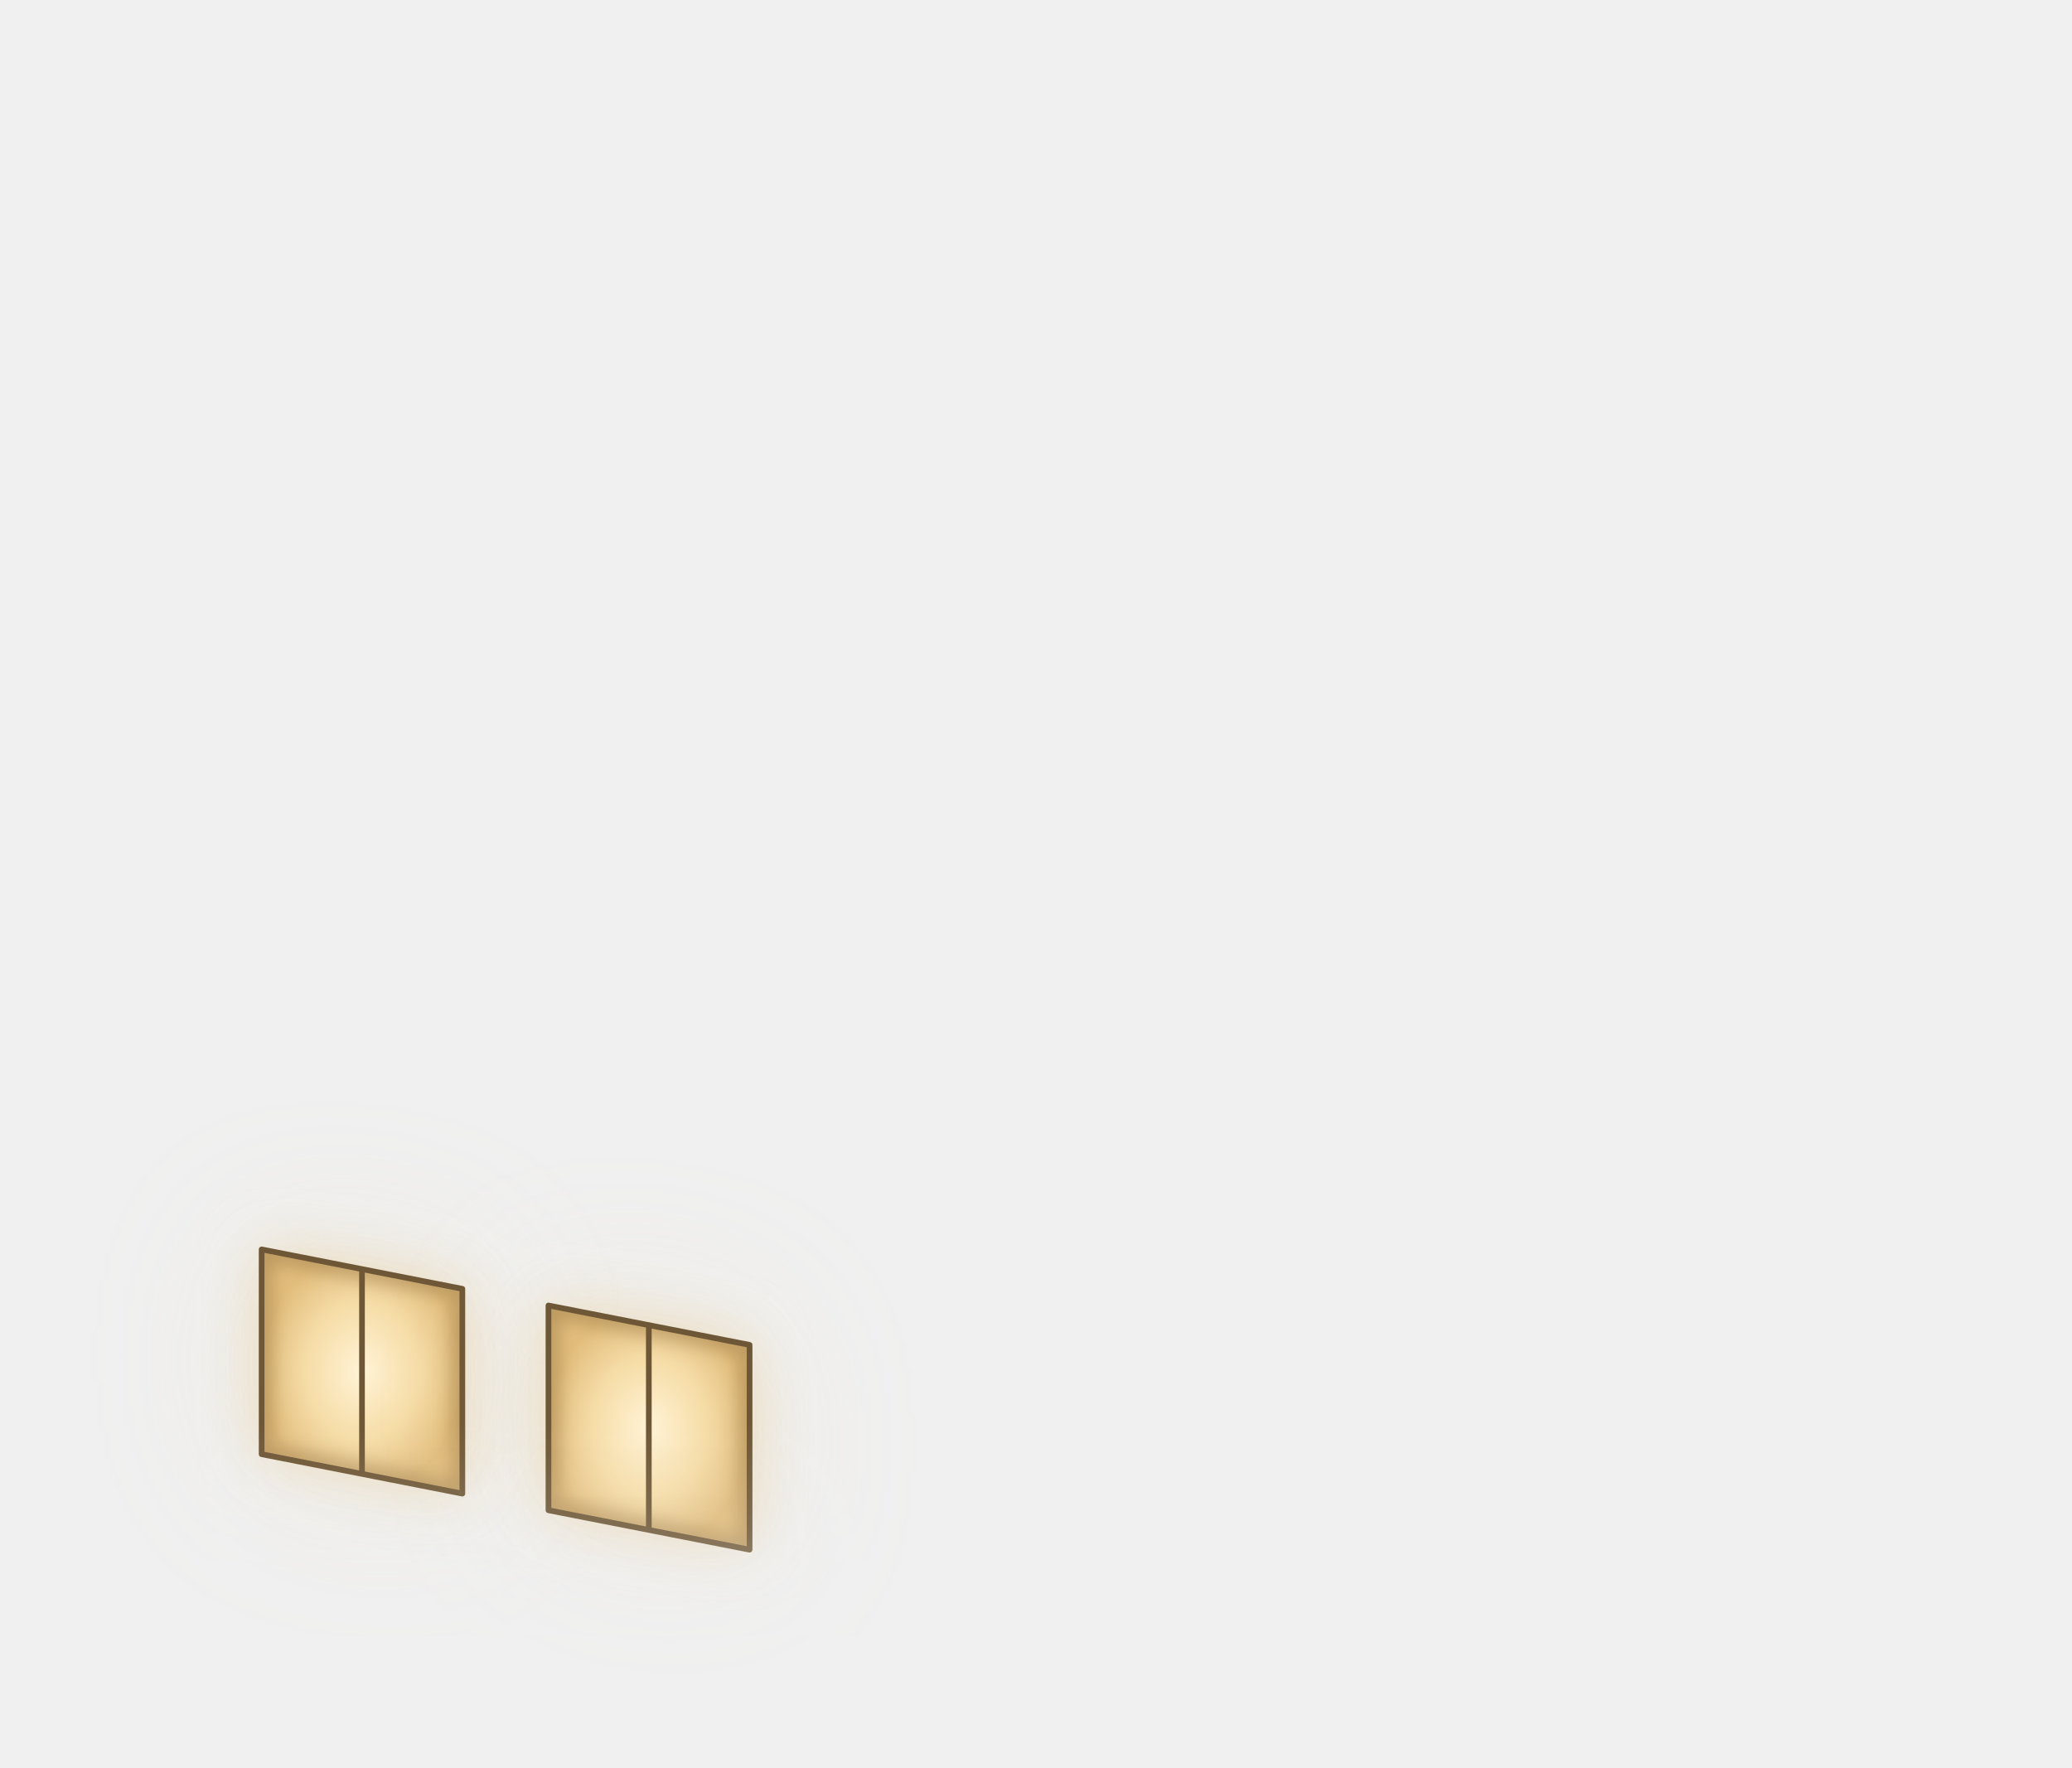
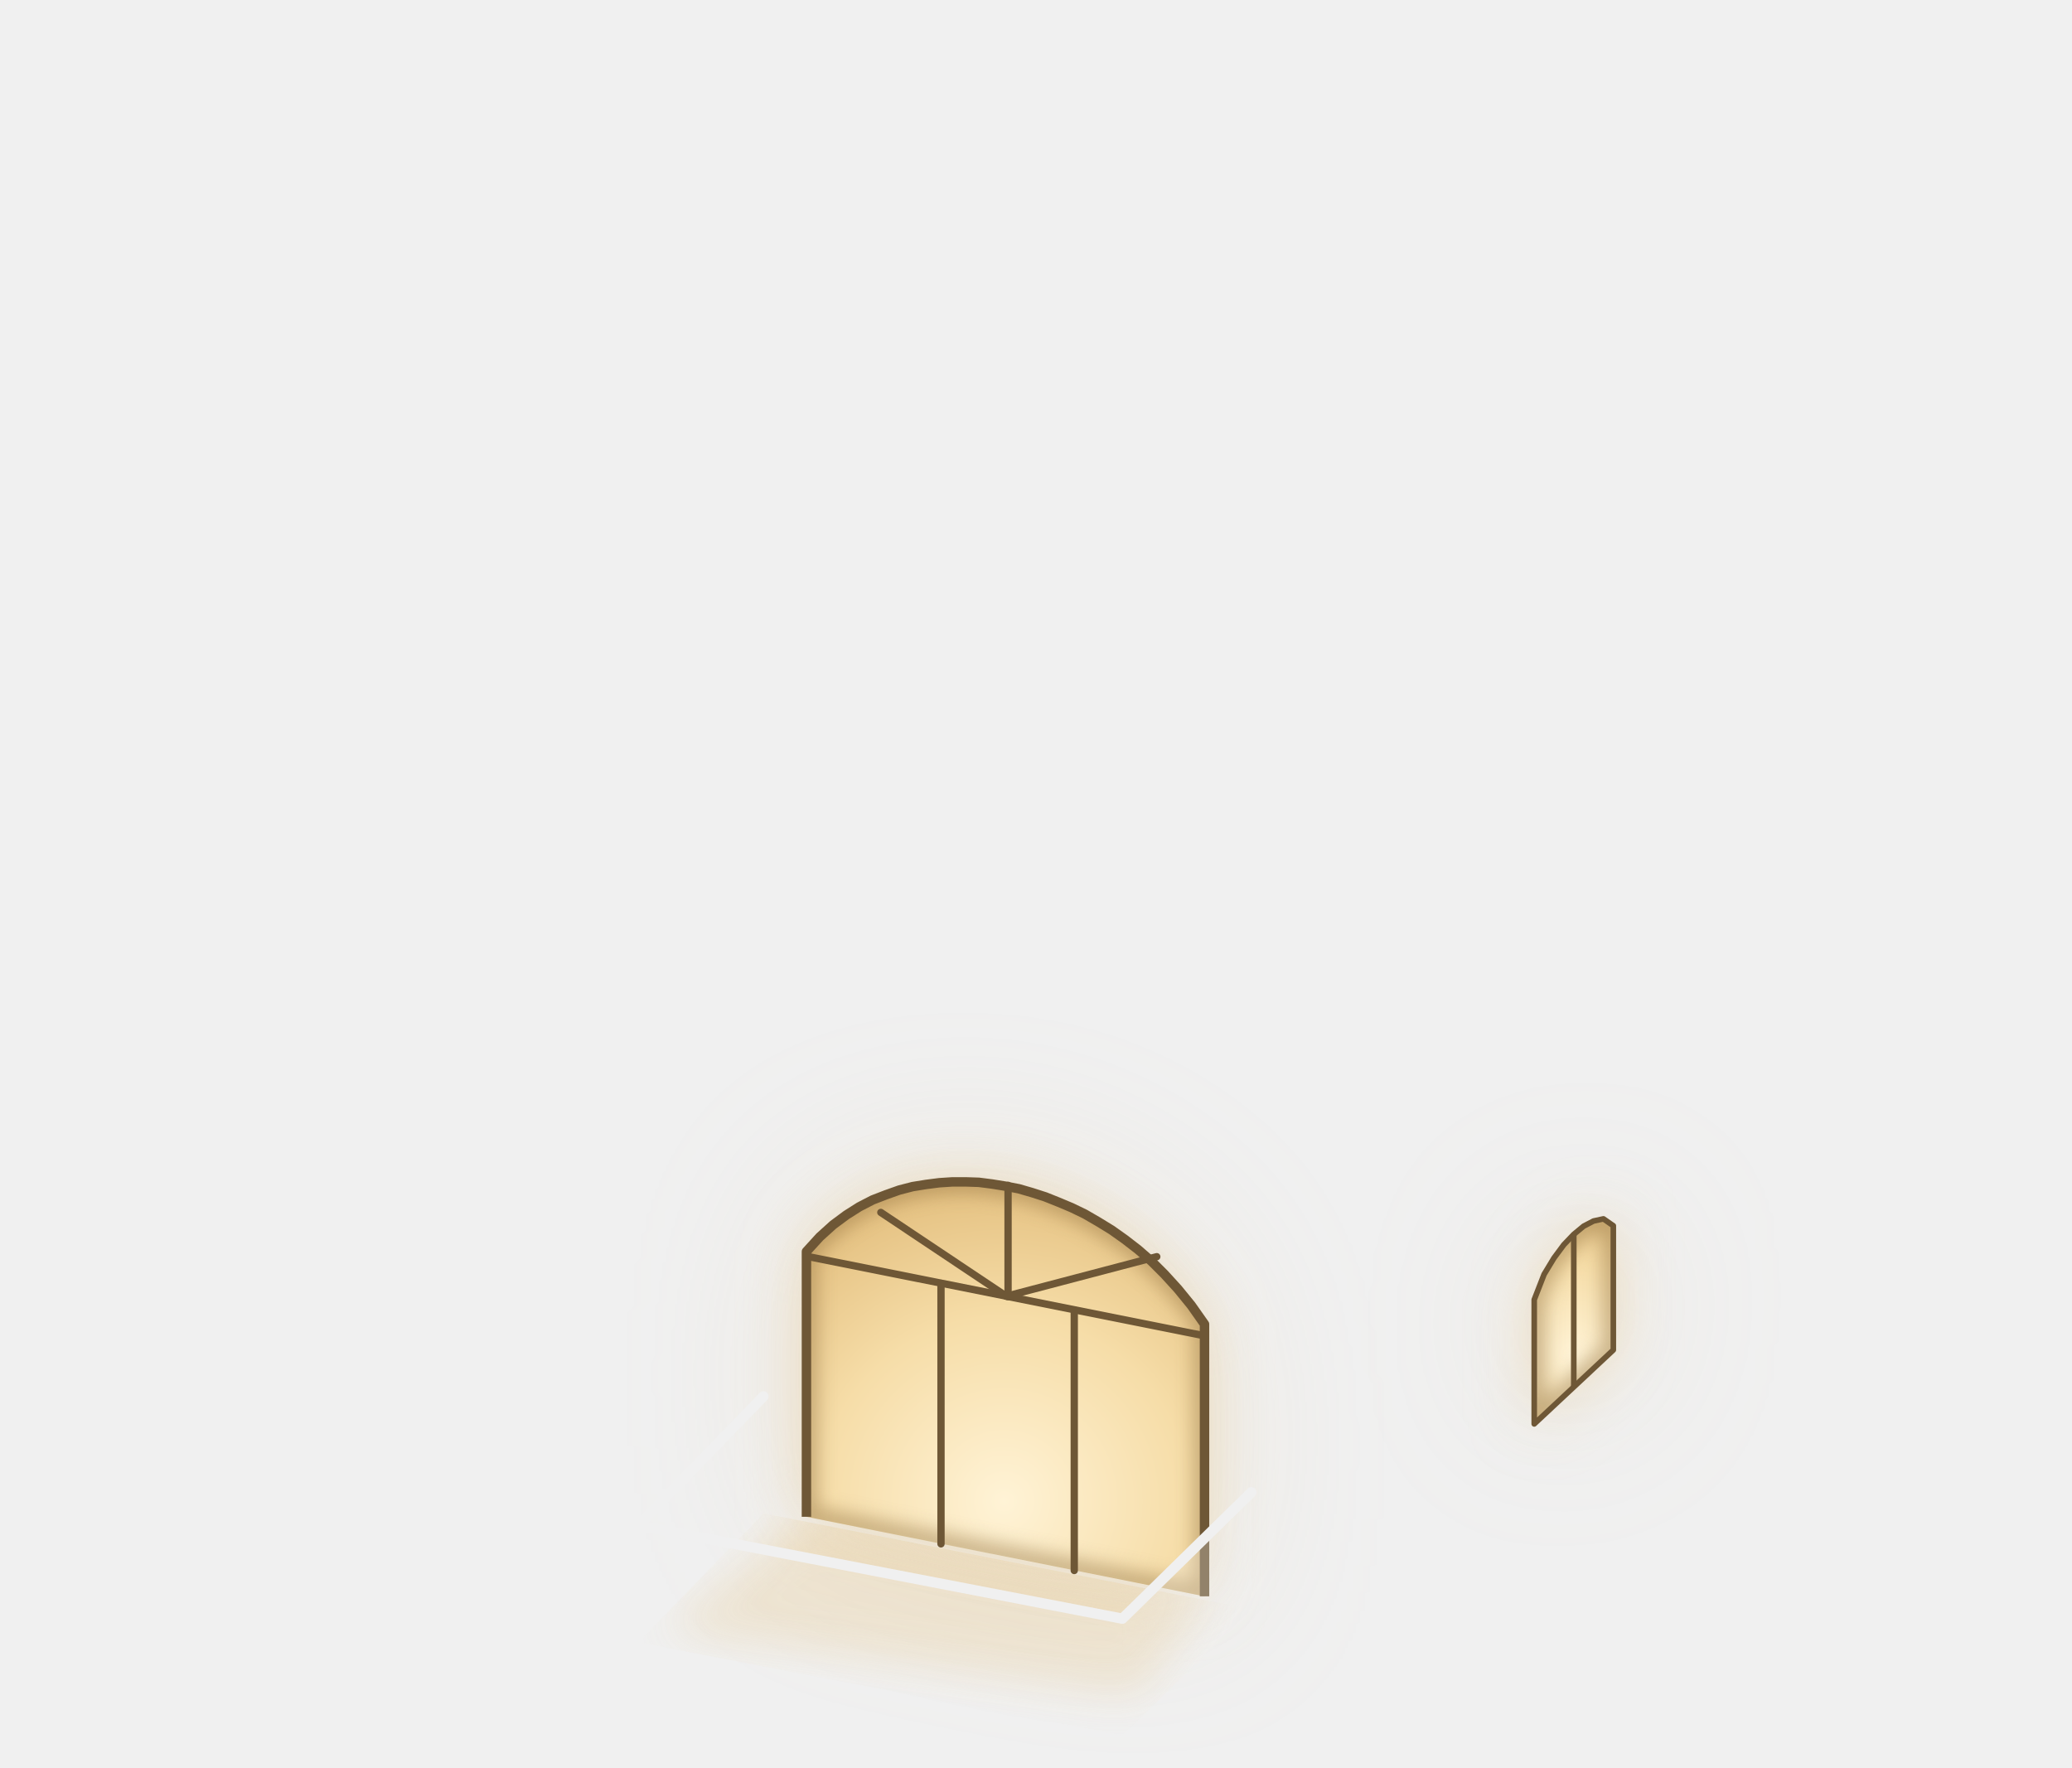
- <svg xmlns="http://www.w3.org/2000/svg" width="170" height="145" viewBox="0 0 510 435">
+ <svg xmlns="http://www.w3.org/2000/svg" width="170" height="145" viewBox="495.4 75.8 482 411.1">
  <defs>
-     <radialGradient id="g">
+     <radialGradient id="gw" gradientUnits="userSpaceOnUse" cx="729" cy="425" r="78">
      <stop offset="0" stop-color="#FFF3D6" />
      <stop offset=".55" stop-color="#F6DDA8" />
      <stop offset="1" stop-color="#E2BD7C" />
    </radialGradient>
-     <filter id="rim" x="-1" y="-1" width="3" height="3" color-interpolation-filters="sRGB">
+     <filter id="blw" x="-2" y="-2" width="5" height="5" color-interpolation-filters="sRGB">
+       <feGaussianBlur stdDeviation="7" />
+     </filter>
+     <filter id="haw" x="-3" y="-3" width="7" height="7" color-interpolation-filters="sRGB">
+       <feGaussianBlur stdDeviation="20" />
+     </filter>
+     <filter id="rvw" x="-1.0" y="-1.0" width="3.0" height="3.0" color-interpolation-filters="sRGB">
      <feGaussianBlur stdDeviation="2.2" />
    </filter>
-     <linearGradient id="sheen" x1="0" y1="0" x2="1" y2="1">
-       <stop offset="0" stop-color="#fff" stop-opacity="0" />
-       <stop offset=".38" stop-color="#fff" stop-opacity="0" />
-       <stop offset=".46" stop-color="#fff" stop-opacity="1" />
-       <stop offset=".6" stop-color="#fff" stop-opacity=".5" />
-       <stop offset=".66" stop-color="#fff" stop-opacity="0" />
-     </linearGradient>
-     <filter id="glow0" x="-3" y="-3" width="7" height="7" color-interpolation-filters="sRGB">
+     <clipPath id="cw">
+       <path d="M683 366.9L686.1 363.5L689.2 360.7L692.3 358.4L695.3 356.5L698.4 354.9L701.5 353.7L704.6 352.6L707.7 351.8L710.8 351.3L713.9 350.9L717 350.7L720 350.7L723.1 350.8L726.2 351.2L729.3 351.7L732.4 352.3L735.5 353.2L738.6 354.2L741.6 355.4L744.7 356.7L747.8 358.2L750.9 360L754 361.9L757.1 364.1L760.2 366.5L763.3 369.2L766.3 372.2L769.4 375.6L772.5 379.4L775.6 383.8L775.6 447.1L683 428.6Z" />
+     </clipPath>
+     <mask id="occ" maskUnits="userSpaceOnUse" x="480" y="60" width="520" height="440">
+       <rect x="480" y="60" width="520" height="440" fill="#fff" />
+       <path d="M756.5 452.3L786.5 422.9L786.5 450.1L756.5 479.5Z" fill="#000" opacity="0.28" />
+       <path d="M643.9 430.6L756.5 452.3L756.5 479.5L643.9 457.8Z" fill="#000" opacity="0.28" />
+       <path d="M673 400.6L643.9 430.6L756.5 452.3L786.5 422.9" fill="none" stroke="#000" stroke-width="2.4" stroke-linejoin="round" stroke-linecap="round" />
+     </mask>
+     <clipPath id="cFloor">
+       <path d="M643.9 457.8L756.5 479.5L786.5 450.1L673 427.8Z" />
+     </clipPath>
+     <filter id="sp" x="-1" y="-1" width="3" height="3" color-interpolation-filters="sRGB">
+       <feGaussianBlur stdDeviation="5" />
+     </filter>
+     <radialGradient id="gv" gradientUnits="userSpaceOnUse" cx="861.5" cy="391.15" r="38.16">
+       <stop offset="0" stop-color="#FFF3D6" />
+       <stop offset=".55" stop-color="#F6DDA8" />
+       <stop offset="1" stop-color="#E2BD7C" />
+     </radialGradient>
+     <filter id="blv" x="-2" y="-2" width="5" height="5" color-interpolation-filters="sRGB">
+       <feGaussianBlur stdDeviation="7" />
+     </filter>
+     <filter id="hav" x="-3" y="-3" width="7" height="7" color-interpolation-filters="sRGB">
      <feGaussianBlur stdDeviation="20" />
    </filter>
-     <filter id="glow1" x="-3" y="-3" width="7" height="7" color-interpolation-filters="sRGB">
-       <feGaussianBlur stdDeviation="7" />
+     <filter id="rvv" x="-1.0" y="-1.0" width="3.0" height="3.0" color-interpolation-filters="sRGB">
+       <feGaussianBlur stdDeviation="2.2" />
    </filter>
-     <clipPath id="c0">
-       <path d="M64.4 307.5L113.8 317.2L113.8 367.6L64.4 357.9Z" />
+     <clipPath id="cv">
+       <path d="M852.3 378.1L854.6 372.2L856.9 368.4L859.2 365.3L861.5 362.9L863.8 361L866.1 359.8L868.4 359.3L870.7 360.9L870.7 389.8L852.3 407Z" />
    </clipPath>
-     <clipPath id="c1">
-       <path d="M135.0 321.3L184.5 331.0L184.5 381.4L135.0 371.7Z" />
-     </clipPath>
-     <linearGradient id="fadeG" gradientUnits="userSpaceOnUse" x1="0" y1="350.3" x2="0" y2="451.9">
-       <stop offset="0" stop-color="#fff" />
-       <stop offset="0.25" stop-color="#fff" stop-opacity="0.86" />
-       <stop offset="0.5" stop-color="#fff" stop-opacity="0.52" />
-       <stop offset="0.75" stop-color="#fff" stop-opacity="0.2" />
-       <stop offset="1" stop-color="#fff" stop-opacity="0" />
-     </linearGradient>
-     <mask id="fade" maskUnits="userSpaceOnUse" x="-40" y="-40" width="590" height="515">
-       <rect x="-40" y="-40" width="590" height="515" fill="url(#fadeG)" />
-     </mask>
  </defs>
-   <g mask="url(#fade)">
-     <path d="M64.4 307.5L113.8 317.2L113.8 367.6L64.4 357.9Z" fill="#E6C68A" opacity="0.22" filter="url(#glow0)" />
-     <path d="M64.4 307.5L113.8 317.2L113.8 367.6L64.4 357.9Z" fill="#E6C68A" opacity="0.5" filter="url(#glow1)" />
-     <path d="M64.4 307.5L113.8 317.2L113.8 367.6L64.4 357.9Z" fill="url(#g)" />
-     <g clip-path="url(#c0)">
-       <path d="M64.4 307.5L113.8 317.2L113.8 367.6L64.4 357.9Z" fill="none" stroke="#8A6A3A" stroke-width="5" opacity="0.45" filter="url(#rim)" />
+   <g mask="url(#occ)">
+     <path d="M683 366.9L686.1 363.5L689.2 360.7L692.3 358.4L695.3 356.5L698.4 354.9L701.5 353.7L704.6 352.6L707.7 351.8L710.8 351.3L713.9 350.9L717 350.7L720 350.7L723.1 350.8L726.2 351.2L729.3 351.7L732.4 352.3L735.5 353.2L738.6 354.2L741.6 355.4L744.7 356.7L747.8 358.2L750.9 360L754 361.9L757.1 364.1L760.2 366.5L763.3 369.2L766.3 372.2L769.4 375.6L772.5 379.4L775.6 383.8L775.6 447.1L683 428.6Z" fill="#E6C68A" opacity="0.22" filter="url(#haw)" />
+     <path d="M683 366.9L686.1 363.5L689.2 360.7L692.3 358.4L695.3 356.5L698.4 354.9L701.5 353.7L704.6 352.6L707.7 351.8L710.8 351.3L713.9 350.9L717 350.7L720 350.7L723.1 350.8L726.2 351.2L729.3 351.7L732.4 352.3L735.5 353.2L738.6 354.2L741.6 355.4L744.7 356.7L747.8 358.2L750.9 360L754 361.9L757.1 364.1L760.2 366.5L763.3 369.2L766.3 372.2L769.4 375.6L772.5 379.4L775.6 383.8L775.6 447.1L683 428.6Z" fill="#E6C68A" opacity="0.5" filter="url(#blw)" />
+     <g clip-path="url(#cFloor)">
+       <path d="M683 428.6L775.6 447.1L760 470L650 455Z" fill="#E6C68A" opacity="0.42" filter="url(#sp)" />
    </g>
-     <path d="M64.4 307.5L113.8 317.2L113.8 367.6L64.4 357.9Z" fill="none" stroke="#6E5736" stroke-width="1.4" stroke-linejoin="round" />
-     <path d="M89.1 312.4L89.1 362.7" fill="none" stroke="#6E5736" stroke-width="1.4" />
-     <path d="M135.0 321.3L184.5 331.0L184.5 381.4L135.0 371.7Z" fill="#E6C68A" opacity="0.22" filter="url(#glow0)" />
-     <path d="M135.0 321.3L184.5 331.0L184.5 381.4L135.0 371.7Z" fill="#E6C68A" opacity="0.5" filter="url(#glow1)" />
-     <path d="M135.0 321.3L184.5 331.0L184.5 381.4L135.0 371.7Z" fill="url(#g)" />
-     <g clip-path="url(#c1)">
-       <path d="M135.0 321.3L184.5 331.0L184.5 381.4L135.0 371.7Z" fill="none" stroke="#8A6A3A" stroke-width="5" opacity="0.45" filter="url(#rim)" />
+     <path d="M683 366.9L686.1 363.5L689.2 360.7L692.3 358.4L695.3 356.5L698.4 354.9L701.5 353.7L704.6 352.6L707.7 351.8L710.8 351.3L713.9 350.9L717 350.7L720 350.7L723.1 350.8L726.2 351.2L729.3 351.7L732.4 352.3L735.5 353.2L738.6 354.2L741.6 355.4L744.7 356.7L747.8 358.2L750.9 360L754 361.9L757.1 364.1L760.2 366.5L763.3 369.2L766.3 372.2L769.4 375.6L772.5 379.4L775.6 383.8L775.6 447.1L683 428.6Z" fill="url(#gw)" />
+     <g clip-path="url(#cw)">
+       <path d="M683 366.9L686.1 363.5L689.2 360.7L692.3 358.4L695.3 356.5L698.4 354.9L701.5 353.7L704.6 352.6L707.7 351.8L710.8 351.3L713.9 350.9L717 350.7L720 350.7L723.1 350.8L726.2 351.2L729.3 351.7L732.4 352.3L735.5 353.2L738.6 354.2L741.6 355.4L744.7 356.7L747.8 358.2L750.9 360L754 361.9L757.1 364.1L760.2 366.5L763.3 369.2L766.3 372.2L769.4 375.6L772.5 379.4L775.6 383.8L775.6 447.1L683 428.6Z" fill="none" stroke="#8A6A3A" stroke-width="5" opacity="0.45" filter="url(#rvw)" />
    </g>
-     <path d="M135.0 321.3L184.5 331.0L184.5 381.4L135.0 371.7Z" fill="none" stroke="#6E5736" stroke-width="1.4" stroke-linejoin="round" />
-     <path d="M159.7 326.1L159.7 376.5" fill="none" stroke="#6E5736" stroke-width="1.4" />
+     <path d="M683 428.6L683 366.9L686.1 363.5L689.2 360.7L692.3 358.4L695.3 356.5L698.4 354.9L701.5 353.7L704.6 352.6L707.7 351.8L710.8 351.3L713.9 350.9L717 350.7L720 350.7L723.1 350.8L726.2 351.2L729.3 351.7L732.4 352.3L735.5 353.2L738.6 354.2L741.6 355.4L744.7 356.7L747.8 358.2L750.9 360L754 361.9L757.1 364.1L760.2 366.5L763.3 369.2L766.3 372.2L769.4 375.6L772.5 379.4L775.6 383.8L775.6 447.1" fill="none" stroke="#6E5736" stroke-width="2.2" stroke-linejoin="round" />
+     <path d="M683 368L775.6 386.5" fill="none" stroke="#6E5736" stroke-width="1.7" stroke-linecap="round" />
+     <path d="M729.9 351.5L729.9 377.4" fill="none" stroke="#6E5736" stroke-width="1.7" stroke-linecap="round" />
+     <path d="M729.5 377.3L700.3 357.8" fill="none" stroke="#6E5736" stroke-width="1.7" stroke-linecap="round" />
+     <path d="M729.5 377.3L764.5 368.1" fill="none" stroke="#6E5736" stroke-width="1.7" stroke-linecap="round" />
+     <path d="M714.3 374.3L714.3 434.9" fill="none" stroke="#6E5736" stroke-width="1.7" stroke-linecap="round" />
+     <path d="M745.3 380.5L745.3 441.1" fill="none" stroke="#6E5736" stroke-width="1.7" stroke-linecap="round" />
  </g>
+   <path d="M852.3 378.1L854.6 372.2L856.9 368.4L859.2 365.3L861.5 362.9L863.8 361L866.1 359.8L868.4 359.3L870.7 360.9L870.7 389.8L852.3 407Z" fill="#E6C68A" opacity="0.22" filter="url(#hav)" />
+   <path d="M852.3 378.1L854.6 372.2L856.9 368.4L859.2 365.3L861.5 362.9L863.8 361L866.1 359.8L868.4 359.3L870.7 360.9L870.7 389.8L852.3 407Z" fill="#E6C68A" opacity="0.5" filter="url(#blv)" />
+   <path d="M852.3 378.1L854.6 372.2L856.9 368.4L859.2 365.3L861.5 362.9L863.8 361L866.1 359.8L868.4 359.3L870.7 360.9L870.7 389.8L852.3 407Z" fill="url(#gv)" />
+   <g clip-path="url(#cv)">
+     <path d="M852.3 378.1L854.6 372.2L856.9 368.4L859.2 365.3L861.5 362.9L863.8 361L866.1 359.8L868.4 359.3L870.7 360.9L870.7 389.8L852.3 407Z" fill="none" stroke="#8A6A3A" stroke-width="5" opacity="0.45" filter="url(#rvv)" />
+   </g>
+   <path d="M852.3 378.1L854.6 372.2L856.9 368.4L859.2 365.3L861.5 362.9L863.8 361L866.1 359.8L868.4 359.3L870.7 360.9L870.7 389.8L852.3 407Z" fill="none" stroke="#6E5736" stroke-width="1.3" stroke-linejoin="round" />
+   <path d="M861.5 362.9L861.5 398.4" fill="none" stroke="#6E5736" stroke-width="1.3" />
</svg>
